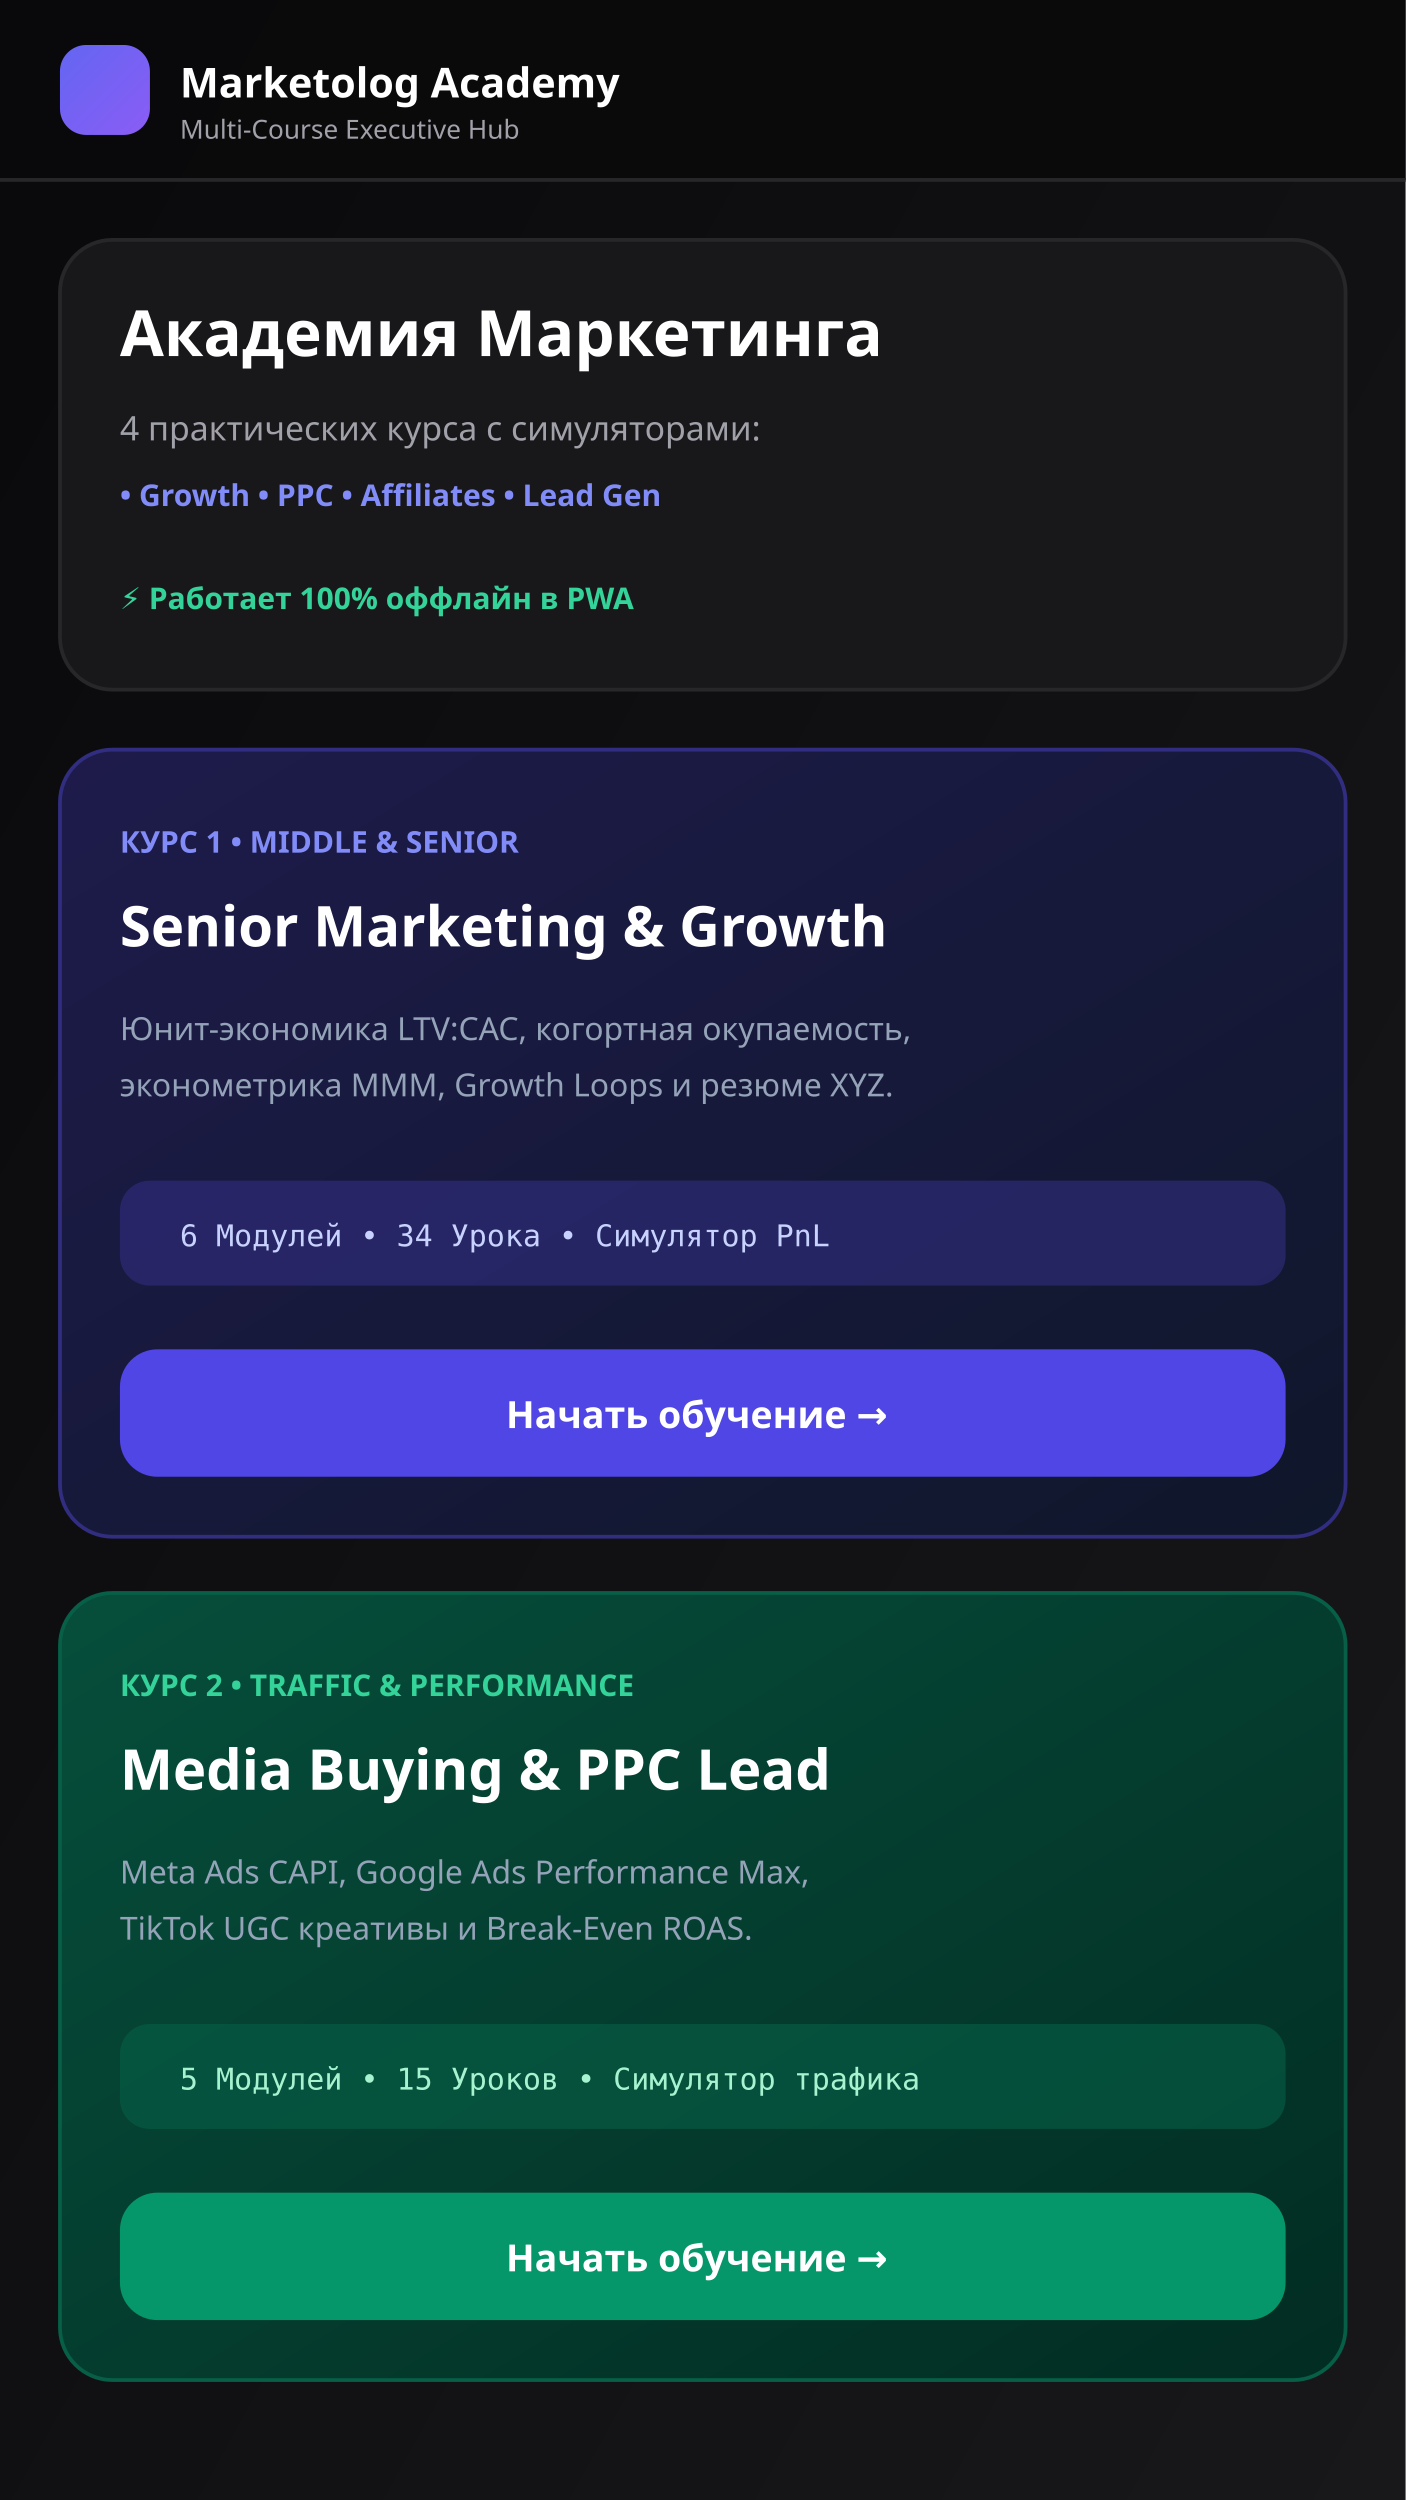
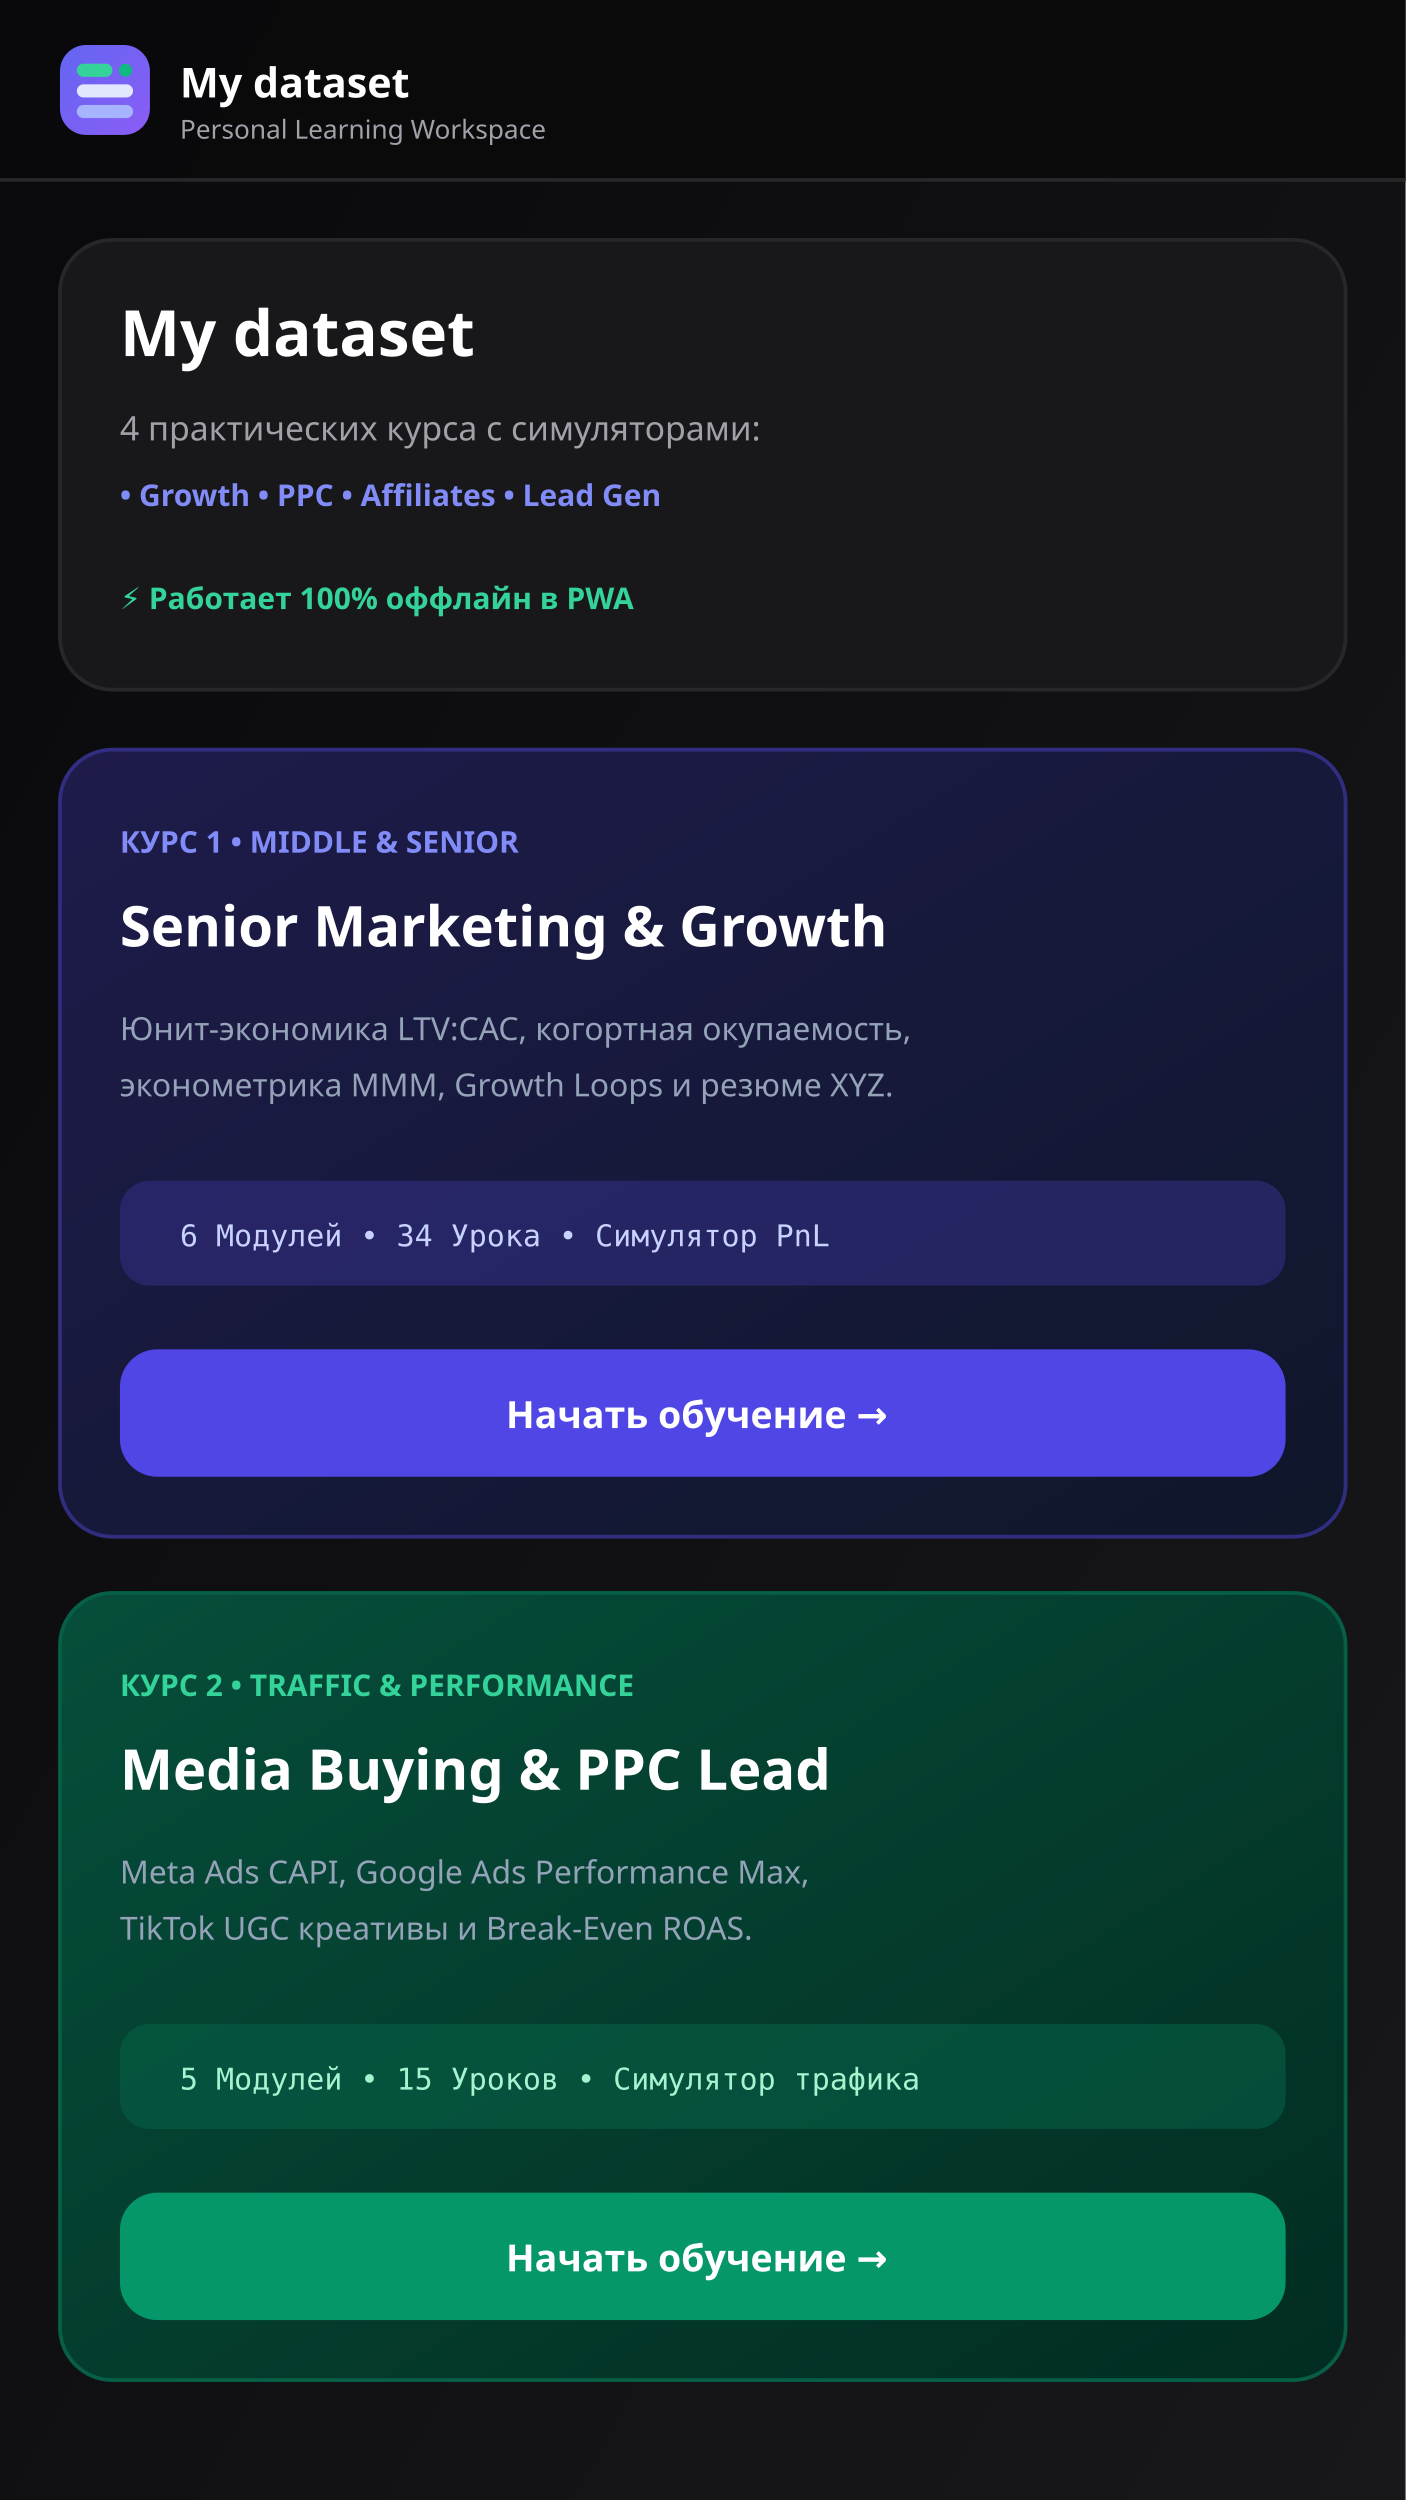
<svg xmlns="http://www.w3.org/2000/svg" viewBox="0 0 750 1334" width="750" height="1334">
  <defs>
    <linearGradient id="m_bg" x1="0%" y1="0%" x2="100%" y2="100%">
      <stop offset="0%" stop-color="#09090b" />
      <stop offset="100%" stop-color="#18181b" />
    </linearGradient>
    <linearGradient id="m_brand" x1="0%" y1="0%" x2="100%" y2="100%">
      <stop offset="0%" stop-color="#6366f1" />
      <stop offset="100%" stop-color="#8b5cf6" />
    </linearGradient>
    <linearGradient id="m_card1" x1="0%" y1="0%" x2="100%" y2="100%">
      <stop offset="0%" stop-color="#1e1b4b" />
      <stop offset="100%" stop-color="#0f172a" />
    </linearGradient>
    <linearGradient id="m_card2" x1="0%" y1="0%" x2="100%" y2="100%">
      <stop offset="0%" stop-color="#064e3b" />
      <stop offset="100%" stop-color="#022c22" />
    </linearGradient>
  </defs>
  <rect width="750" height="1334" fill="url(#m_bg)" />
  <rect width="750" height="96" fill="#09090b" opacity="0.95" />
  <line x1="0" y1="96" x2="750" y2="96" stroke="#27272a" stroke-width="2" />
  <rect x="32" y="24" width="48" height="48" rx="14" fill="url(#m_brand)" />
-   <text x="96" y="52" fill="#ffffff" font-family="sans-serif" font-weight="bold" font-size="22">Marketolog Academy</text>
-   <text x="96" y="74" fill="#a1a1aa" font-family="sans-serif" font-size="14">Multi-Course Executive Hub</text>
+   <rect x="41" y="34" width="19" height="7" rx="3.5" fill="#34d399" />
+   <circle cx="67" cy="37.5" r="3.5" fill="#10b981" />
+   <rect x="41" y="45" width="30" height="7" rx="3.5" fill="#e0e7ff" />
+   <rect x="41" y="56" width="30" height="7" rx="3.5" fill="#a5b4fc" />
+   <text x="96" y="52" fill="#ffffff" font-family="sans-serif" font-weight="bold" font-size="22">My dataset</text>
+   <text x="96" y="74" fill="#a1a1aa" font-family="sans-serif" font-size="14">Personal Learning Workspace</text>
  <rect x="32" y="128" width="686" height="240" rx="28" fill="#18181b" stroke="#27272a" stroke-width="2" />
-   <text x="64" y="190" fill="#ffffff" font-family="sans-serif" font-weight="800" font-size="34">Академия Маркетинга</text>
+   <text x="64" y="190" fill="#ffffff" font-family="sans-serif" font-weight="800" font-size="34">My dataset</text>
  <text x="64" y="235" fill="#a1a1aa" font-family="sans-serif" font-size="18">4 практических курса с симуляторами:</text>
  <text x="64" y="270" fill="#818cf8" font-family="sans-serif" font-weight="600" font-size="16">• Growth • PPC • Affiliates • Lead Gen</text>
  <text x="64" y="325" fill="#34d399" font-family="sans-serif" font-weight="700" font-size="16">⚡ Работает 100% оффлайн в PWA</text>
  <rect x="32" y="400" width="686" height="420" rx="28" fill="url(#m_card1)" stroke="#312e81" stroke-width="2" />
  <text x="64" y="455" fill="#818cf8" font-family="sans-serif" font-weight="700" font-size="16">КУРС 1 • MIDDLE &amp; SENIOR</text>
  <text x="64" y="505" fill="#ffffff" font-family="sans-serif" font-weight="800" font-size="30">Senior Marketing &amp; Growth</text>
  <text x="64" y="555" fill="#94a3b8" font-family="sans-serif" font-size="17">Юнит-экономика LTV:CAC, когортная окупаемость,</text>
  <text x="64" y="585" fill="#94a3b8" font-family="sans-serif" font-size="17">эконометрика MMM, Growth Loops и резюме XYZ.</text>
  <rect x="64" y="630" width="622" height="56" rx="16" fill="#312e81" fill-opacity="0.6" />
  <text x="96" y="665" fill="#c7d2fe" font-family="monospace" font-size="16">6 Модулей • 34 Урока • Симулятор PnL</text>
  <rect x="64" y="720" width="622" height="68" rx="20" fill="#4f46e5" />
  <text x="270" y="762" fill="#ffffff" font-family="sans-serif" font-weight="700" font-size="20">Начать обучение →</text>
  <rect x="32" y="850" width="686" height="420" rx="28" fill="url(#m_card2)" stroke="#065f46" stroke-width="2" />
  <text x="64" y="905" fill="#34d399" font-family="sans-serif" font-weight="700" font-size="16">КУРС 2 • TRAFFIC &amp; PERFORMANCE</text>
  <text x="64" y="955" fill="#ffffff" font-family="sans-serif" font-weight="800" font-size="30">Media Buying &amp; PPC Lead</text>
  <text x="64" y="1005" fill="#94a3b8" font-family="sans-serif" font-size="17">Meta Ads CAPI, Google Ads Performance Max,</text>
  <text x="64" y="1035" fill="#94a3b8" font-family="sans-serif" font-size="17">TikTok UGC креативы и Break-Even ROAS.</text>
  <rect x="64" y="1080" width="622" height="56" rx="16" fill="#065f46" fill-opacity="0.6" />
  <text x="96" y="1115" fill="#a7f3d0" font-family="monospace" font-size="16">5 Модулей • 15 Уроков • Симулятор трафика</text>
  <rect x="64" y="1170" width="622" height="68" rx="20" fill="#059669" />
  <text x="270" y="1212" fill="#ffffff" font-family="sans-serif" font-weight="700" font-size="20">Начать обучение →</text>
</svg>
